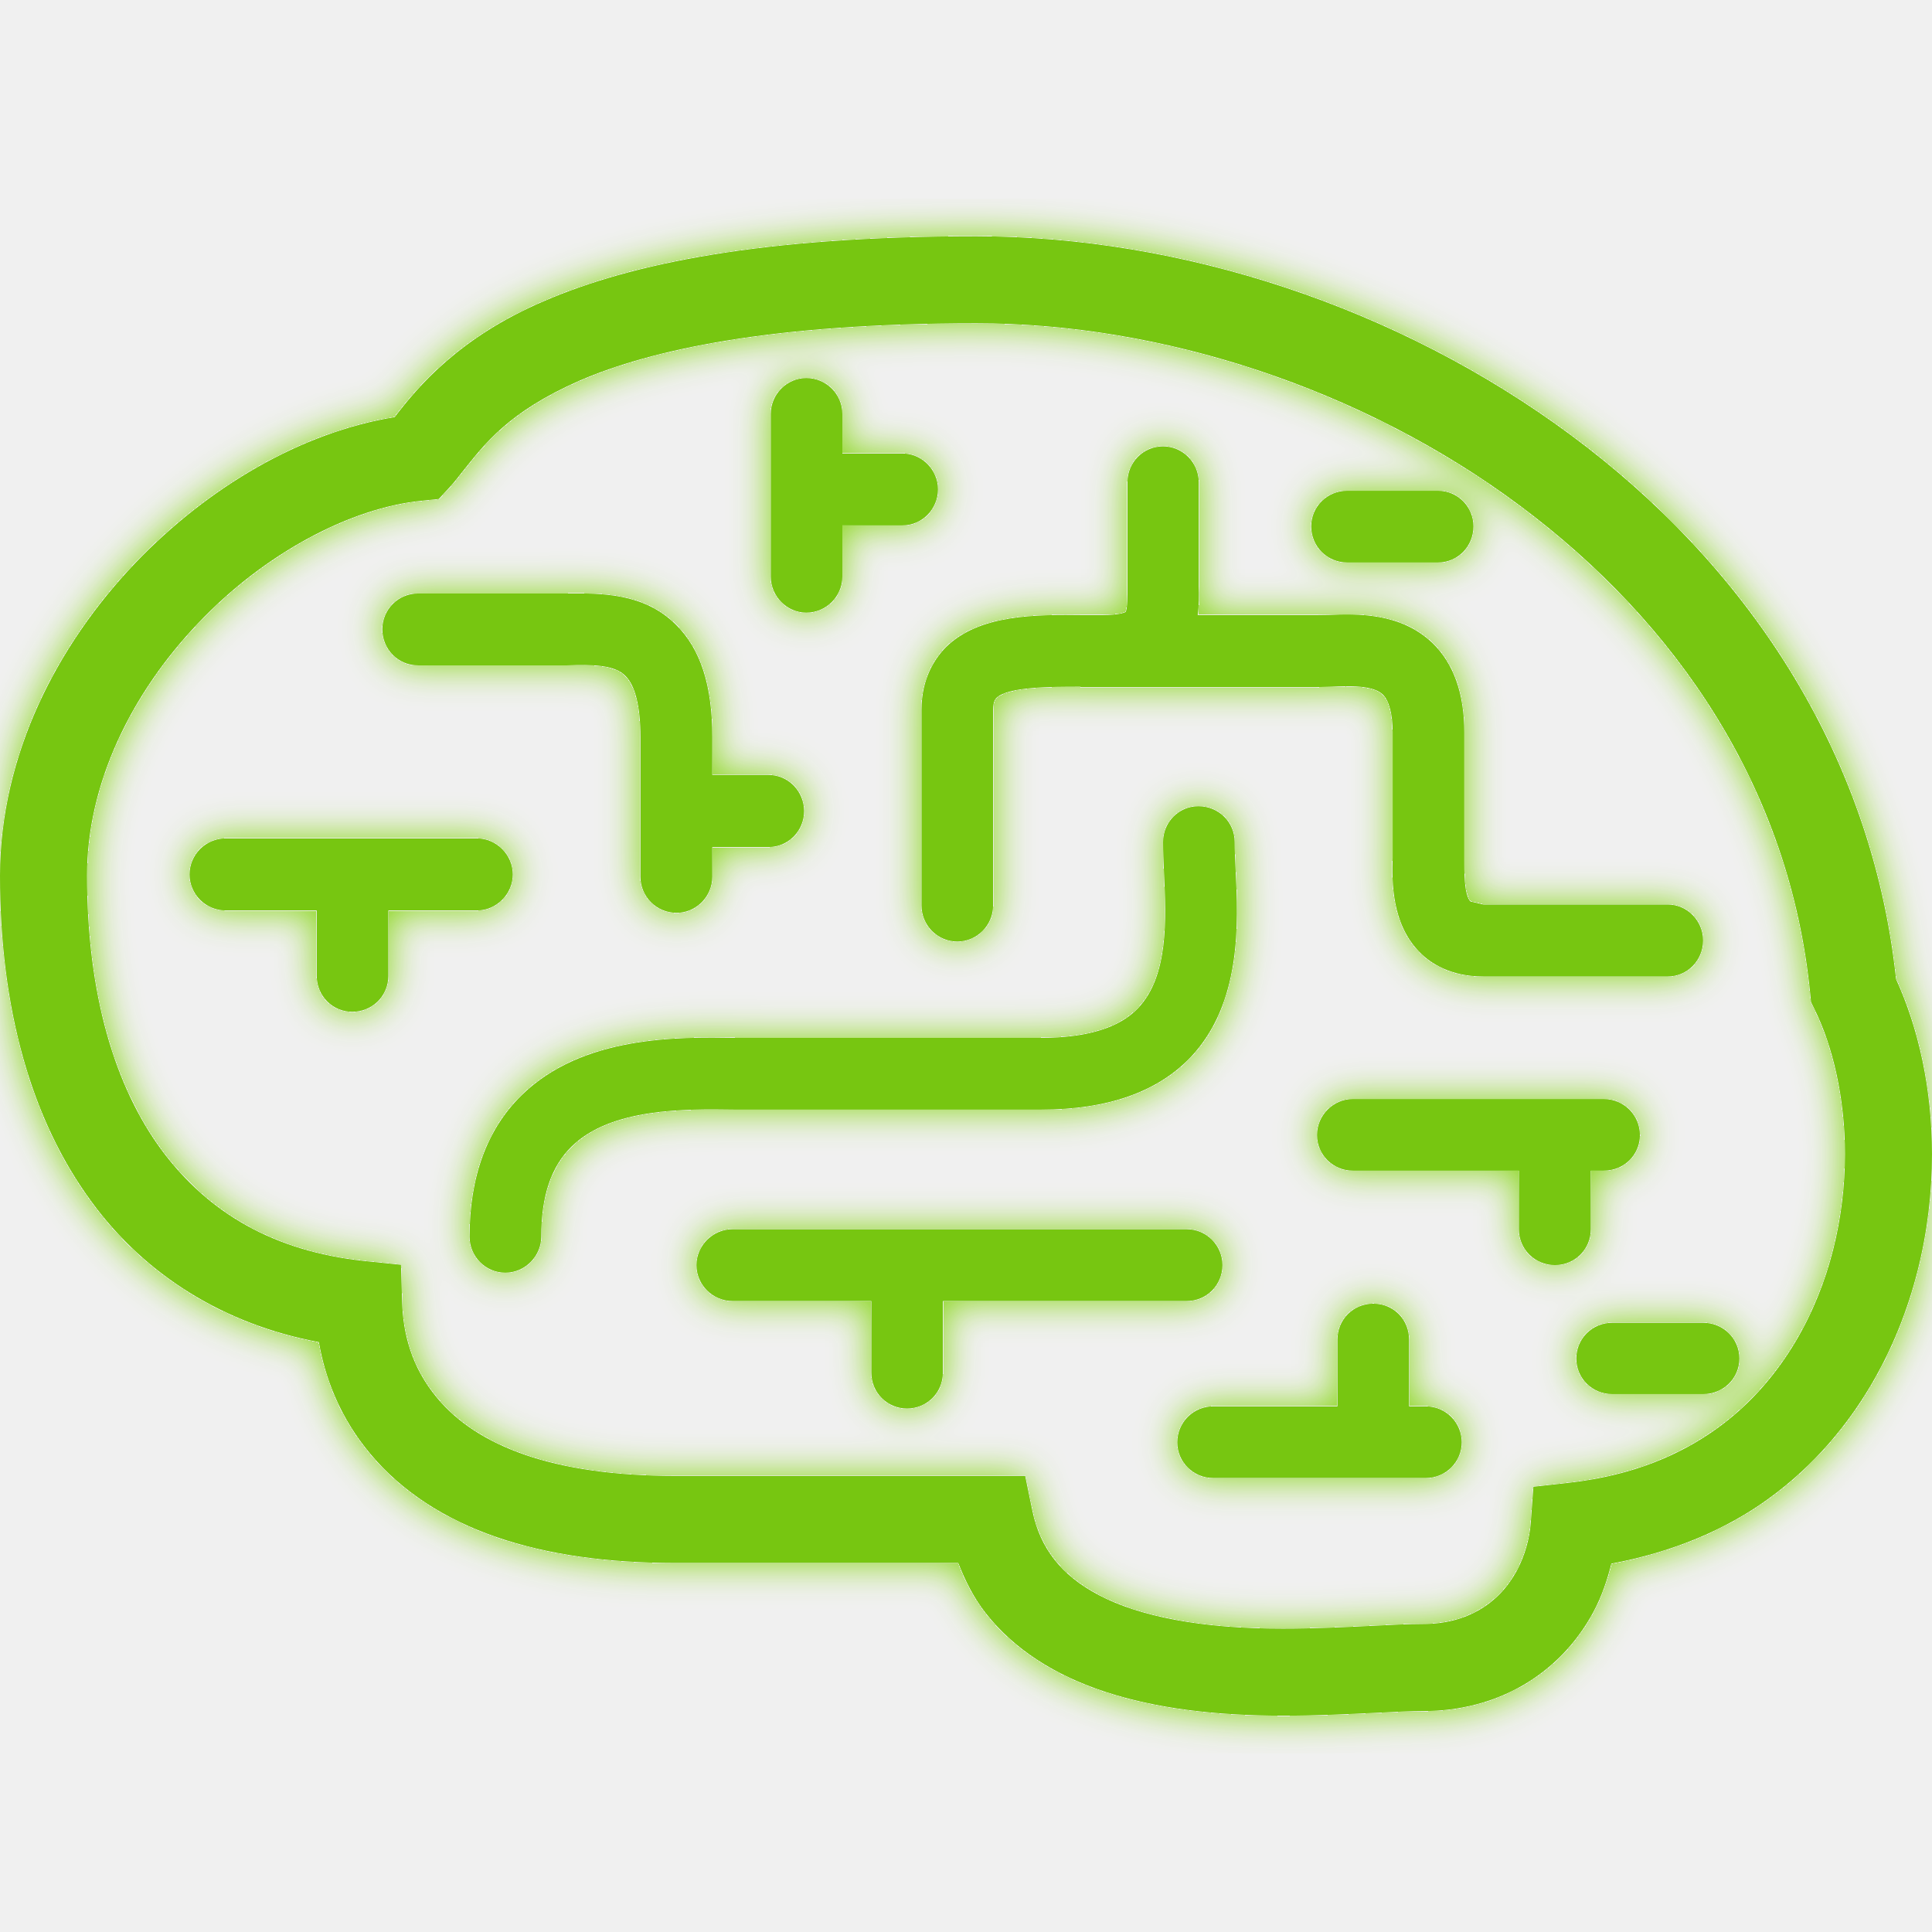
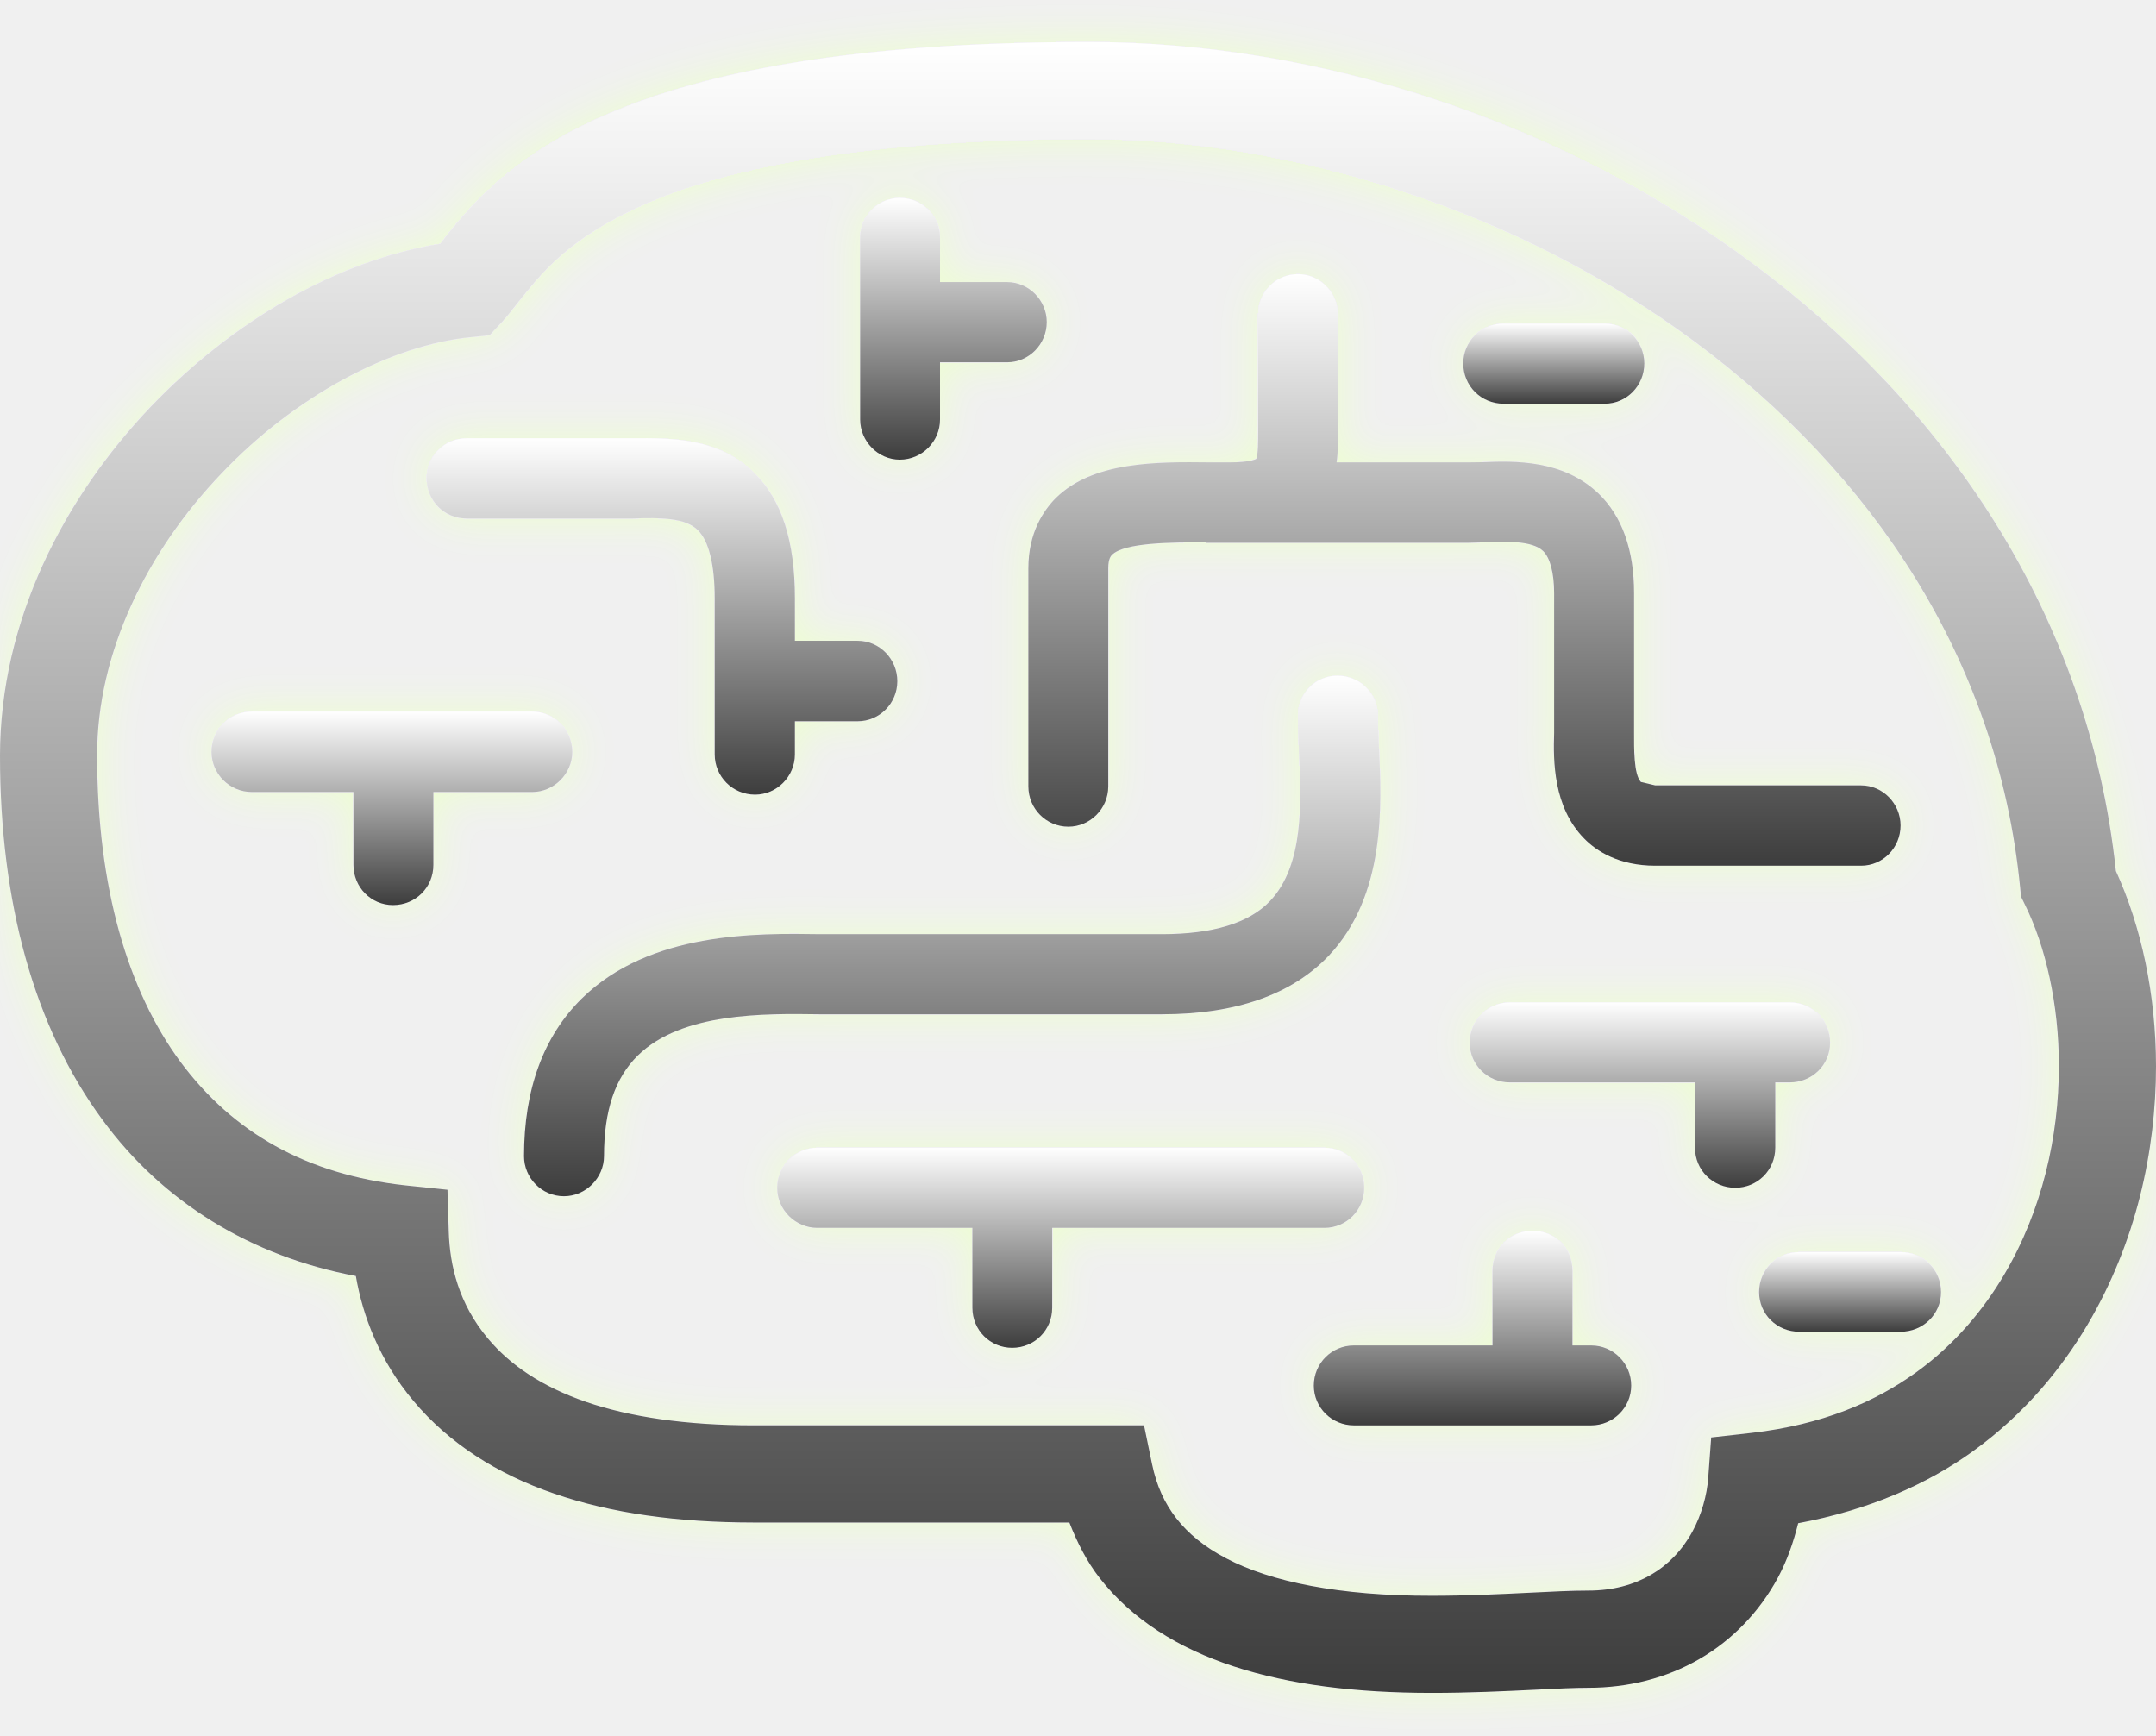
- <svg xmlns="http://www.w3.org/2000/svg" width="154" height="154" viewBox="0 0 154 154" fill="none">
-   <g id="Frame" clip-path="url(#clip0_469_211)">
-     <g id="Group" filter="url(#filter0_d_469_211)">
-       <path id="Vector" d="M151.134 78.046C149.182 59.676 138.895 44.822 125.242 34.703C111.44 24.465 94.173 18.845 77.817 18.834C60.84 18.837 50.367 20.991 43.434 23.972C36.583 26.873 33.275 30.884 31.459 33.249C24.035 34.461 16.642 38.768 10.774 44.888C4.544 51.43 0.016 60.177 0 69.789C0 80.307 2.44 89.195 7.309 95.806C11.626 101.7 17.923 105.573 25.418 106.979C25.91 109.824 27.09 112.996 29.53 115.897C32.06 118.923 35.512 121.125 39.592 122.524C43.678 123.93 48.414 124.58 53.8 124.585H76.383C76.94 126.007 77.619 127.363 78.554 128.559C80.853 131.502 84.163 133.569 88.129 134.863C92.114 136.166 96.809 136.755 102.264 136.757C104.944 136.757 107.482 136.635 109.637 136.531H109.645C111.19 136.448 112.519 136.39 113.464 136.39C116.312 136.39 119.037 135.697 121.38 134.339C123.724 132.986 125.669 130.98 126.998 128.517C127.669 127.267 128.111 125.957 128.441 124.636C133.473 123.696 137.647 121.858 140.896 119.514C144.705 116.771 147.323 113.465 149.102 110.464C152.578 104.583 153.995 98.057 154 92.001C153.995 86.838 152.951 82.031 151.134 78.046ZM143.13 106.926C141.732 109.283 139.716 111.811 136.839 113.88C133.957 115.947 130.21 117.604 125.091 118.187L122.228 118.51L122.017 121.384C121.929 122.625 121.543 124.02 120.893 125.222C120.139 126.598 119.138 127.616 117.91 128.33C116.677 129.039 115.201 129.446 113.464 129.448C112.239 129.448 110.843 129.521 109.296 129.598L109.874 129.571L109.298 129.598C107.149 129.704 104.733 129.819 102.264 129.819C95.664 129.829 90.745 128.81 87.602 127.153C86.023 126.33 84.877 125.376 84.028 124.292C83.183 123.203 82.611 121.964 82.289 120.417L81.716 117.644H53.8C48.984 117.644 44.986 117.045 41.851 115.966C38.711 114.877 36.455 113.356 34.849 111.439C32.756 108.94 32.135 106.229 32.055 103.848L31.962 100.817L28.947 100.503C21.873 99.727 16.649 96.736 12.892 91.686C9.155 86.628 6.939 79.263 6.939 69.789C6.922 62.444 10.51 55.209 15.795 49.675C21.047 44.124 27.964 40.448 33.667 39.91L34.974 39.774L35.867 38.81C36.266 38.373 36.583 37.953 36.857 37.606C38.658 35.358 40.501 32.852 46.182 30.346C51.85 27.893 61.417 25.767 77.817 25.77C92.578 25.759 108.58 30.953 121.109 40.273C133.659 49.611 142.699 62.877 144.297 79.247L144.358 79.878L144.635 80.446C146.092 83.386 147.07 87.547 147.062 92C147.062 96.978 145.876 102.294 143.13 106.926Z" fill="#77C611" />
-       <path id="Vector_2" d="M107.392 44.835H114.628C116.184 44.835 117.449 43.559 117.449 41.956C117.449 40.387 116.184 39.119 114.628 39.119H107.392C105.788 39.119 104.518 40.387 104.518 41.956C104.518 43.559 105.788 44.835 107.392 44.835Z" fill="#77C611" />
-       <path id="Vector_3" d="M73.454 72.173C73.454 73.763 74.732 75.05 76.311 75.05C77.864 75.05 79.161 73.764 79.161 72.173V56.587C79.161 55.865 79.374 55.697 79.428 55.631C80.336 54.739 83.721 54.739 86.094 54.739L86.185 54.77H104.901C105.263 54.77 105.647 54.739 106.076 54.739C107.584 54.672 109.445 54.608 110.226 55.362C110.721 55.846 111.009 56.923 111.009 58.366V67.933V68.359C110.947 70.328 110.937 73.641 113.153 75.891C114.016 76.781 115.619 77.836 118.235 77.836H132.94C134.485 77.836 135.753 76.563 135.753 74.962C135.753 73.398 134.485 72.099 132.94 72.099H118.235L117.207 71.856C116.685 71.316 116.719 69.35 116.719 68.407V58.366C116.719 55.266 115.851 52.868 114.194 51.267C111.643 48.82 108.172 48.921 105.884 49.017C105.506 49.017 105.192 49.03 104.901 49.03H95.468C95.579 48.242 95.579 47.448 95.55 46.734V38.432C95.55 36.871 94.266 35.582 92.708 35.582C91.118 35.582 89.872 36.871 89.872 38.432V46.779C89.872 47.448 89.872 48.505 89.73 48.78C89.73 48.78 89.339 49.03 87.831 49.03C87.397 49.03 86.931 49.03 86.422 49.03C82.536 48.982 78.067 48.969 75.409 51.579C74.541 52.458 73.454 54.048 73.454 56.586V72.173H73.454Z" fill="#77C611" />
-       <path id="Vector_4" d="M64.27 48.833C65.866 48.833 67.144 47.525 67.144 45.967V41.878H71.936C73.486 41.878 74.767 40.594 74.767 39.004C74.767 37.452 73.486 36.149 71.936 36.149H67.144V33.001C67.144 31.427 65.866 30.135 64.27 30.135C62.72 30.135 61.439 31.426 61.439 33.001V45.967C61.439 47.525 62.72 48.833 64.27 48.833Z" fill="#77C611" />
-       <path id="Vector_5" d="M33.339 53.036H45.21C47.146 52.968 48.989 52.968 49.858 53.881C50.627 54.632 51.051 56.32 51.051 58.744V69.889C51.051 71.465 52.324 72.76 53.933 72.76C55.483 72.76 56.777 71.466 56.777 69.889V67.518H61.255C62.834 67.518 64.094 66.231 64.094 64.657C64.094 63.078 62.835 61.77 61.255 61.77H56.777V58.744C56.777 54.632 55.834 51.721 53.882 49.8C51.349 47.259 47.927 47.283 45.197 47.307H33.339C31.719 47.307 30.478 48.604 30.478 50.157C30.478 51.745 31.719 53.036 33.339 53.036Z" fill="#77C611" />
-       <path id="Vector_6" d="M40.874 69.704C40.874 68.125 39.561 66.83 38.021 66.83H17.984C16.402 66.83 15.11 68.125 15.11 69.704C15.11 71.278 16.402 72.57 17.984 72.57H25.247V77.785C25.247 79.375 26.507 80.648 28.07 80.648C29.695 80.648 30.955 79.375 30.955 77.785V72.57H38.021C39.561 72.57 40.874 71.278 40.874 69.704Z" fill="#77C611" />
-       <path id="Vector_7" d="M58.525 88.448C59.026 88.448 59.5 88.448 59.923 88.448H82.994C88.257 88.448 92.25 87.052 94.905 84.272C98.986 79.951 98.701 73.554 98.49 69.327C98.453 68.52 98.416 67.761 98.416 67.124C98.416 65.531 97.137 64.264 95.526 64.264C93.968 64.264 92.708 65.531 92.708 67.124C92.708 67.848 92.745 68.679 92.783 69.564C92.958 73.25 93.156 77.786 90.721 80.354C89.235 81.936 86.606 82.727 82.994 82.727H59.923C59.521 82.727 59.111 82.727 58.615 82.727C54.064 82.658 46.408 82.535 41.545 87.335C38.818 90.025 37.43 93.815 37.43 98.582C37.43 100.132 38.684 101.446 40.283 101.446C41.841 101.446 43.143 100.133 43.143 98.582C43.143 95.344 43.923 92.994 45.564 91.388C48.707 88.304 54.626 88.394 58.525 88.448Z" fill="#77C611" />
-       <path id="Vector_8" d="M97.441 100.84C97.441 99.288 96.187 97.982 94.591 97.982H58.384C56.823 97.982 55.515 99.288 55.515 100.84C55.515 102.425 56.823 103.704 58.384 103.704H69.456V109.414C69.456 111.015 70.727 112.272 72.3 112.272C73.88 112.272 75.156 111.015 75.156 109.414V103.704H94.591C96.186 103.704 97.441 102.425 97.441 100.84Z" fill="#77C611" />
-       <path id="Vector_9" d="M113.662 112.104H112.317V106.782C112.317 105.162 111.059 103.916 109.467 103.916C107.885 103.916 106.609 105.163 106.609 106.782V112.104H96.701C95.124 112.104 93.843 113.379 93.843 114.969C93.843 116.541 95.124 117.811 96.701 117.811H113.662C115.228 117.811 116.514 116.541 116.514 114.969C116.514 113.379 115.228 112.104 113.662 112.104Z" fill="#77C611" />
-       <path id="Vector_10" d="M126.803 97.983V93.314H127.831C129.443 93.314 130.718 92.06 130.718 90.478C130.718 88.898 129.443 87.603 127.831 87.603H107.842C106.27 87.603 104.981 88.898 104.981 90.478C104.981 92.06 106.27 93.314 107.842 93.314H121.071V97.983C121.071 99.594 122.368 100.841 123.945 100.841C125.519 100.841 126.803 99.594 126.803 97.983Z" fill="#77C611" />
-       <path id="Vector_11" d="M135.753 105.439H128.521C126.926 105.439 125.65 106.697 125.65 108.287C125.65 109.877 126.926 111.123 128.521 111.123H135.753C137.356 111.123 138.645 109.877 138.645 108.287C138.645 106.697 137.356 105.439 135.753 105.439Z" fill="#77C611" />
-     </g>
+ <svg xmlns="http://www.w3.org/2000/svg" width="154" height="124" viewBox="0 0 154 124" fill="none">
+   <g filter="url(#filter0_d_1299_199)">
+     <mask id="path-1-inside-1_1299_199" fill="white">
+       <path d="M151.134 62.212C149.182 43.842 138.895 28.988 125.242 18.869C111.44 8.631 94.173 3.011 77.817 3C60.84 3.003 50.367 5.157 43.434 8.138C36.583 11.039 33.275 15.05 31.459 17.415C24.035 18.627 16.642 22.934 10.774 29.054C4.544 35.596 0.016 44.343 0 53.955C0 64.473 2.44 73.362 7.309 79.972C11.626 85.866 17.923 89.739 25.418 91.145C25.91 93.99 27.09 97.162 29.53 100.063C32.06 103.089 35.512 105.291 39.592 106.69C43.678 108.096 48.414 108.746 53.8 108.751H76.383C76.94 110.173 77.619 111.529 78.554 112.725C80.853 115.668 84.163 117.735 88.129 119.029C92.114 120.332 96.809 120.921 102.264 120.923C104.944 120.923 107.482 120.801 109.637 120.697H109.645C111.19 120.614 112.519 120.556 113.464 120.556C116.312 120.556 119.037 119.863 121.38 118.505C123.724 117.152 125.669 115.146 126.998 112.683C127.669 111.433 128.111 110.123 128.441 108.802C133.473 107.862 137.647 106.024 140.896 103.68C144.705 100.937 147.323 97.632 149.102 94.63C152.578 88.749 153.995 82.223 154 76.166C153.995 71.004 152.951 66.197 151.134 62.212ZM143.13 91.092C141.732 93.449 139.716 95.977 136.839 98.046C133.957 100.113 130.21 101.77 125.091 102.353L122.228 102.676L122.017 105.55C121.929 106.791 121.543 108.187 120.893 109.388C120.139 110.765 119.138 111.782 117.91 112.496C116.677 113.205 115.201 113.612 113.464 113.614C112.239 113.614 110.843 113.687 109.296 113.764L109.874 113.737L109.298 113.764C107.149 113.87 104.733 113.985 102.264 113.985C95.664 113.996 90.745 112.976 87.602 111.319C86.023 110.496 84.877 109.542 84.028 108.458C83.183 107.369 82.611 106.13 82.289 104.583L81.716 101.81H53.8C48.984 101.81 44.986 101.211 41.851 100.132C38.711 99.043 36.455 97.522 34.849 95.605C32.756 93.106 32.135 90.395 32.055 88.014L31.962 84.983L28.947 84.669C21.873 83.893 16.649 80.902 12.892 75.852C9.155 70.794 6.939 63.429 6.939 53.955C6.922 46.61 10.51 39.375 15.795 33.841C21.047 28.29 27.964 24.614 33.667 24.076L34.974 23.94L35.867 22.976C36.266 22.539 36.583 22.119 36.857 21.772C38.658 19.524 40.501 17.018 46.182 14.512C51.85 12.059 61.417 9.933 77.817 9.936C92.578 9.925 108.58 15.119 121.109 24.439C133.659 33.777 142.699 47.043 144.297 63.413L144.358 64.044L144.635 64.612C146.092 67.552 147.07 71.713 147.062 76.166C147.062 81.144 145.876 86.46 143.13 91.092Z" />
+     </mask>
+     <path d="M151.134 62.212C149.182 43.842 138.895 28.988 125.242 18.869C111.44 8.631 94.173 3.011 77.817 3C60.84 3.003 50.367 5.157 43.434 8.138C36.583 11.039 33.275 15.05 31.459 17.415C24.035 18.627 16.642 22.934 10.774 29.054C4.544 35.596 0.016 44.343 0 53.955C0 64.473 2.44 73.362 7.309 79.972C11.626 85.866 17.923 89.739 25.418 91.145C25.91 93.99 27.09 97.162 29.53 100.063C32.06 103.089 35.512 105.291 39.592 106.69C43.678 108.096 48.414 108.746 53.8 108.751H76.383C76.94 110.173 77.619 111.529 78.554 112.725C80.853 115.668 84.163 117.735 88.129 119.029C92.114 120.332 96.809 120.921 102.264 120.923C104.944 120.923 107.482 120.801 109.637 120.697H109.645C111.19 120.614 112.519 120.556 113.464 120.556C116.312 120.556 119.037 119.863 121.38 118.505C123.724 117.152 125.669 115.146 126.998 112.683C127.669 111.433 128.111 110.123 128.441 108.802C133.473 107.862 137.647 106.024 140.896 103.68C144.705 100.937 147.323 97.632 149.102 94.63C152.578 88.749 153.995 82.223 154 76.166C153.995 71.004 152.951 66.197 151.134 62.212ZM143.13 91.092C141.732 93.449 139.716 95.977 136.839 98.046C133.957 100.113 130.21 101.77 125.091 102.353L122.228 102.676L122.017 105.55C121.929 106.791 121.543 108.187 120.893 109.388C120.139 110.765 119.138 111.782 117.91 112.496C116.677 113.205 115.201 113.612 113.464 113.614C112.239 113.614 110.843 113.687 109.296 113.764L109.874 113.737L109.298 113.764C107.149 113.87 104.733 113.985 102.264 113.985C95.664 113.996 90.745 112.976 87.602 111.319C86.023 110.496 84.877 109.542 84.028 108.458C83.183 107.369 82.611 106.13 82.289 104.583L81.716 101.81H53.8C48.984 101.81 44.986 101.211 41.851 100.132C38.711 99.043 36.455 97.522 34.849 95.605C32.756 93.106 32.135 90.395 32.055 88.014L31.962 84.983L28.947 84.669C21.873 83.893 16.649 80.902 12.892 75.852C9.155 70.794 6.939 63.429 6.939 53.955C6.922 46.61 10.51 39.375 15.795 33.841C21.047 28.29 27.964 24.614 33.667 24.076L34.974 23.94L35.867 22.976C36.266 22.539 36.583 22.119 36.857 21.772C38.658 19.524 40.501 17.018 46.182 14.512C51.85 12.059 61.417 9.933 77.817 9.936C92.578 9.925 108.58 15.119 121.109 24.439C133.659 33.777 142.699 47.043 144.297 63.413L144.358 64.044L144.635 64.612C146.092 67.552 147.07 71.713 147.062 76.166C147.062 81.144 145.876 86.46 143.13 91.092Z" fill="url(#paint0_linear_1299_199)" stroke="url(#paint1_linear_1299_199)" stroke-width="2" mask="url(#path-1-inside-1_1299_199)" />
+     <mask id="path-2-inside-2_1299_199" fill="white">
+       <path d="M107.392 28.835H114.628C116.184 28.835 117.449 27.559 117.449 25.956C117.449 24.387 116.184 23.119 114.628 23.119H107.392C105.788 23.119 104.518 24.387 104.518 25.956C104.518 27.559 105.788 28.835 107.392 28.835Z" />
+     </mask>
+     <path d="M107.392 28.835H114.628C116.184 28.835 117.449 27.559 117.449 25.956C117.449 24.387 116.184 23.119 114.628 23.119H107.392C105.788 23.119 104.518 24.387 104.518 25.956C104.518 27.559 105.788 28.835 107.392 28.835Z" fill="url(#paint2_linear_1299_199)" stroke="url(#paint3_linear_1299_199)" stroke-width="2" mask="url(#path-2-inside-2_1299_199)" />
+     <mask id="path-3-inside-3_1299_199" fill="white">
+       <path d="M73.454 56.173C73.454 57.764 74.732 59.05 76.311 59.05C77.864 59.05 79.161 57.764 79.161 56.173V40.587C79.161 39.865 79.374 39.697 79.428 39.631C80.336 38.739 83.721 38.739 86.094 38.739L86.185 38.77H104.901C105.263 38.77 105.647 38.739 106.076 38.739C107.584 38.672 109.445 38.608 110.226 39.362C110.721 39.846 111.009 40.923 111.009 42.366V51.934V52.359C110.947 54.328 110.937 57.641 113.153 59.892C114.016 60.781 115.619 61.836 118.235 61.836H132.94C134.485 61.836 135.753 60.563 135.753 58.962C135.753 57.398 134.485 56.099 132.94 56.099H118.235L117.207 55.856C116.685 55.316 116.719 53.35 116.719 52.407V42.366C116.719 39.266 115.851 36.868 114.194 35.267C111.643 32.82 108.172 32.921 105.884 33.017C105.506 33.017 105.192 33.03 104.901 33.03H95.468C95.579 32.242 95.579 31.448 95.55 30.734V22.432C95.55 20.872 94.266 19.582 92.708 19.582C91.118 19.582 89.872 20.871 89.872 22.432V30.779C89.872 31.448 89.872 32.505 89.73 32.78C89.73 32.78 89.339 33.03 87.831 33.03C87.397 33.03 86.931 33.03 86.422 33.03C82.536 32.982 78.067 32.969 75.409 35.579C74.541 36.458 73.454 38.048 73.454 40.586V56.173H73.454Z" />
+     </mask>
+     <path d="M73.454 56.173C73.454 57.764 74.732 59.05 76.311 59.05C77.864 59.05 79.161 57.764 79.161 56.173V40.587C79.161 39.865 79.374 39.697 79.428 39.631C80.336 38.739 83.721 38.739 86.094 38.739L86.185 38.77H104.901C105.263 38.77 105.647 38.739 106.076 38.739C107.584 38.672 109.445 38.608 110.226 39.362C110.721 39.846 111.009 40.923 111.009 42.366V51.934V52.359C110.947 54.328 110.937 57.641 113.153 59.892C114.016 60.781 115.619 61.836 118.235 61.836H132.94C134.485 61.836 135.753 60.563 135.753 58.962C135.753 57.398 134.485 56.099 132.94 56.099H118.235L117.207 55.856C116.685 55.316 116.719 53.35 116.719 52.407V42.366C116.719 39.266 115.851 36.868 114.194 35.267C111.643 32.82 108.172 32.921 105.884 33.017C105.506 33.017 105.192 33.03 104.901 33.03H95.468C95.579 32.242 95.579 31.448 95.55 30.734V22.432C95.55 20.872 94.266 19.582 92.708 19.582C91.118 19.582 89.872 20.871 89.872 22.432V30.779C89.872 31.448 89.872 32.505 89.73 32.78C89.73 32.78 89.339 33.03 87.831 33.03C87.397 33.03 86.931 33.03 86.422 33.03C82.536 32.982 78.067 32.969 75.409 35.579C74.541 36.458 73.454 38.048 73.454 40.586V56.173H73.454Z" fill="url(#paint4_linear_1299_199)" stroke="url(#paint5_linear_1299_199)" stroke-width="2" mask="url(#path-3-inside-3_1299_199)" />
+     <mask id="path-4-inside-4_1299_199" fill="white">
+       <path d="M64.27 32.833C65.866 32.833 67.144 31.525 67.144 29.967V25.878H71.936C73.486 25.878 74.767 24.594 74.767 23.004C74.767 21.452 73.486 20.149 71.936 20.149H67.144V17.001C67.144 15.427 65.866 14.135 64.27 14.135C62.72 14.135 61.439 15.426 61.439 17.001V29.967C61.439 31.525 62.72 32.833 64.27 32.833Z" />
+     </mask>
+     <path d="M64.27 32.833C65.866 32.833 67.144 31.525 67.144 29.967V25.878H71.936C73.486 25.878 74.767 24.594 74.767 23.004C74.767 21.452 73.486 20.149 71.936 20.149H67.144V17.001C67.144 15.427 65.866 14.135 64.27 14.135C62.72 14.135 61.439 15.426 61.439 17.001V29.967C61.439 31.525 62.72 32.833 64.27 32.833Z" fill="url(#paint6_linear_1299_199)" stroke="url(#paint7_linear_1299_199)" stroke-width="2" mask="url(#path-4-inside-4_1299_199)" />
+     <mask id="path-5-inside-5_1299_199" fill="white">
+       <path d="M33.339 37.036H45.21C47.146 36.968 48.989 36.968 49.858 37.881C50.627 38.632 51.051 40.32 51.051 42.744V53.889C51.051 55.465 52.324 56.76 53.933 56.76C55.483 56.76 56.777 55.465 56.777 53.889V51.518H61.255C62.834 51.518 64.094 50.231 64.094 48.657C64.094 47.078 62.835 45.77 61.255 45.77H56.777V42.744C56.777 38.632 55.834 35.721 53.882 33.8C51.349 31.259 47.927 31.283 45.197 31.307H33.339C31.719 31.307 30.478 32.604 30.478 34.157C30.478 35.745 31.719 37.036 33.339 37.036Z" />
+     </mask>
+     <path d="M33.339 37.036H45.21C47.146 36.968 48.989 36.968 49.858 37.881C50.627 38.632 51.051 40.32 51.051 42.744V53.889C51.051 55.465 52.324 56.76 53.933 56.76C55.483 56.76 56.777 55.465 56.777 53.889V51.518H61.255C62.834 51.518 64.094 50.231 64.094 48.657C64.094 47.078 62.835 45.77 61.255 45.77H56.777V42.744C56.777 38.632 55.834 35.721 53.882 33.8C51.349 31.259 47.927 31.283 45.197 31.307H33.339C31.719 31.307 30.478 32.604 30.478 34.157C30.478 35.745 31.719 37.036 33.339 37.036Z" fill="url(#paint8_linear_1299_199)" stroke="url(#paint9_linear_1299_199)" stroke-width="2" mask="url(#path-5-inside-5_1299_199)" />
+     <mask id="path-6-inside-6_1299_199" fill="white">
+       <path d="M40.874 53.704C40.874 52.125 39.561 50.83 38.021 50.83H17.984C16.402 50.83 15.11 52.125 15.11 53.704C15.11 55.278 16.402 56.57 17.984 56.57H25.247V61.785C25.247 63.375 26.507 64.648 28.07 64.648C29.695 64.648 30.955 63.375 30.955 61.785V56.57H38.021C39.561 56.57 40.874 55.278 40.874 53.704Z" />
+     </mask>
+     <path d="M40.874 53.704C40.874 52.125 39.561 50.83 38.021 50.83H17.984C16.402 50.83 15.11 52.125 15.11 53.704C15.11 55.278 16.402 56.57 17.984 56.57H25.247V61.785C25.247 63.375 26.507 64.648 28.07 64.648C29.695 64.648 30.955 63.375 30.955 61.785V56.57H38.021C39.561 56.57 40.874 55.278 40.874 53.704Z" fill="url(#paint10_linear_1299_199)" stroke="url(#paint11_linear_1299_199)" stroke-width="2" mask="url(#path-6-inside-6_1299_199)" />
+     <mask id="path-7-inside-7_1299_199" fill="white">
+       <path d="M58.525 72.448C59.026 72.448 59.5 72.448 59.923 72.448H82.994C88.257 72.448 92.25 71.052 94.905 68.272C98.986 63.952 98.701 57.554 98.49 53.327C98.453 52.52 98.416 51.761 98.416 51.124C98.416 49.531 97.137 48.264 95.526 48.264C93.968 48.264 92.708 49.532 92.708 51.124C92.708 51.848 92.745 52.679 92.783 53.564C92.958 57.25 93.156 61.786 90.721 64.354C89.235 65.936 86.606 66.727 82.994 66.727H59.923C59.521 66.727 59.111 66.727 58.615 66.727C54.064 66.658 46.408 66.535 41.545 71.335C38.818 74.025 37.43 77.815 37.43 82.582C37.43 84.132 38.684 85.446 40.283 85.446C41.841 85.446 43.143 84.133 43.143 82.582C43.143 79.344 43.923 76.994 45.564 75.388C48.707 72.304 54.626 72.394 58.525 72.448Z" />
+     </mask>
+     <path d="M58.525 72.448C59.026 72.448 59.5 72.448 59.923 72.448H82.994C88.257 72.448 92.25 71.052 94.905 68.272C98.986 63.952 98.701 57.554 98.49 53.327C98.453 52.52 98.416 51.761 98.416 51.124C98.416 49.531 97.137 48.264 95.526 48.264C93.968 48.264 92.708 49.532 92.708 51.124C92.708 51.848 92.745 52.679 92.783 53.564C92.958 57.25 93.156 61.786 90.721 64.354C89.235 65.936 86.606 66.727 82.994 66.727H59.923C59.521 66.727 59.111 66.727 58.615 66.727C54.064 66.658 46.408 66.535 41.545 71.335C38.818 74.025 37.43 77.815 37.43 82.582C37.43 84.132 38.684 85.446 40.283 85.446C41.841 85.446 43.143 84.133 43.143 82.582C43.143 79.344 43.923 76.994 45.564 75.388C48.707 72.304 54.626 72.394 58.525 72.448Z" fill="url(#paint12_linear_1299_199)" stroke="url(#paint13_linear_1299_199)" stroke-width="2" mask="url(#path-7-inside-7_1299_199)" />
+     <mask id="path-8-inside-8_1299_199" fill="white">
+       <path d="M97.441 84.84C97.441 83.288 96.187 81.982 94.591 81.982H58.384C56.823 81.982 55.515 83.288 55.515 84.84C55.515 86.425 56.823 87.704 58.384 87.704H69.456V93.414C69.456 95.015 70.727 96.272 72.3 96.272C73.88 96.272 75.156 95.015 75.156 93.414V87.704H94.591C96.186 87.704 97.441 86.425 97.441 84.84Z" />
+     </mask>
+     <path d="M97.441 84.84C97.441 83.288 96.187 81.982 94.591 81.982H58.384C56.823 81.982 55.515 83.288 55.515 84.84C55.515 86.425 56.823 87.704 58.384 87.704H69.456V93.414C69.456 95.015 70.727 96.272 72.3 96.272C73.88 96.272 75.156 95.015 75.156 93.414V87.704H94.591C96.186 87.704 97.441 86.425 97.441 84.84Z" fill="url(#paint14_linear_1299_199)" stroke="url(#paint15_linear_1299_199)" stroke-width="2" mask="url(#path-8-inside-8_1299_199)" />
+     <mask id="path-9-inside-9_1299_199" fill="white">
+       <path d="M113.662 96.104H112.317V90.782C112.317 89.162 111.059 87.916 109.467 87.916C107.885 87.916 106.609 89.163 106.609 90.782V96.104H96.701C95.124 96.104 93.843 97.379 93.843 98.969C93.843 100.541 95.124 101.811 96.701 101.811H113.662C115.228 101.811 116.514 100.541 116.514 98.969C116.514 97.379 115.228 96.104 113.662 96.104Z" />
+     </mask>
+     <path d="M113.662 96.104H112.317V90.782C112.317 89.162 111.059 87.916 109.467 87.916C107.885 87.916 106.609 89.163 106.609 90.782V96.104H96.701C95.124 96.104 93.843 97.379 93.843 98.969C93.843 100.541 95.124 101.811 96.701 101.811H113.662C115.228 101.811 116.514 100.541 116.514 98.969C116.514 97.379 115.228 96.104 113.662 96.104Z" fill="url(#paint16_linear_1299_199)" stroke="url(#paint17_linear_1299_199)" stroke-width="2" mask="url(#path-9-inside-9_1299_199)" />
+     <mask id="path-10-inside-10_1299_199" fill="white">
+       <path d="M126.803 81.983V77.314H127.831C129.443 77.314 130.718 76.06 130.718 74.478C130.718 72.898 129.443 71.603 127.831 71.603H107.842C106.27 71.603 104.981 72.898 104.981 74.478C104.981 76.06 106.27 77.314 107.842 77.314H121.071V81.983C121.071 83.594 122.368 84.841 123.945 84.841C125.519 84.841 126.803 83.594 126.803 81.983Z" />
+     </mask>
+     <path d="M126.803 81.983V77.314H127.831C129.443 77.314 130.718 76.06 130.718 74.478C130.718 72.898 129.443 71.603 127.831 71.603H107.842C106.27 71.603 104.981 72.898 104.981 74.478C104.981 76.06 106.27 77.314 107.842 77.314H121.071V81.983C121.071 83.594 122.368 84.841 123.945 84.841C125.519 84.841 126.803 83.594 126.803 81.983Z" fill="url(#paint18_linear_1299_199)" stroke="url(#paint19_linear_1299_199)" stroke-width="2" mask="url(#path-10-inside-10_1299_199)" />
+     <mask id="path-11-inside-11_1299_199" fill="white">
+       <path d="M135.753 89.439H128.521C126.926 89.439 125.65 90.697 125.65 92.287C125.65 93.877 126.926 95.123 128.521 95.123H135.753C137.356 95.123 138.645 93.877 138.645 92.287C138.645 90.697 137.356 89.439 135.753 89.439Z" />
+     </mask>
+     <path d="M135.753 89.439H128.521C126.926 89.439 125.65 90.697 125.65 92.287C125.65 93.877 126.926 95.123 128.521 95.123H135.753C137.356 95.123 138.645 93.877 138.645 92.287C138.645 90.697 137.356 89.439 135.753 89.439Z" fill="url(#paint20_linear_1299_199)" stroke="url(#paint21_linear_1299_199)" stroke-width="2" mask="url(#path-11-inside-11_1299_199)" />
  </g>
  <defs>
-     <filter id="filter0_d_469_211" x="-3" y="15.834" width="160" height="123.924" filterUnits="userSpaceOnUse" color-interpolation-filters="sRGB">
+     <filter id="filter0_d_1299_199" x="-3" y="0" width="160" height="123.924" filterUnits="userSpaceOnUse" color-interpolation-filters="sRGB">
      <feFlood flood-opacity="0" result="BackgroundImageFix" />
      <feColorMatrix in="SourceAlpha" type="matrix" values="0 0 0 0 0 0 0 0 0 0 0 0 0 0 0 0 0 0 127 0" result="hardAlpha" />
      <feOffset />
      <feGaussianBlur stdDeviation="1.5" />
      <feComposite in2="hardAlpha" operator="out" />
-       <feColorMatrix type="matrix" values="0 0 0 0 0.525 0 0 0 0 0.839 0 0 0 0 0.075 0 0 0 1 0" />
-       <feBlend mode="normal" in2="BackgroundImageFix" result="effect1_dropShadow_469_211" />
-       <feBlend mode="normal" in="SourceGraphic" in2="effect1_dropShadow_469_211" result="shape" />
+       <feColorMatrix type="matrix" values="0 0 0 0 0.929 0 0 0 0 1 0 0 0 0 0.812 0 0 0 1 0" />
+       <feBlend mode="normal" in2="BackgroundImageFix" result="effect1_dropShadow_1299_199" />
+       <feBlend mode="normal" in="SourceGraphic" in2="effect1_dropShadow_1299_199" result="shape" />
    </filter>
-     <clipPath id="clip0_469_211">
-       <rect width="154" height="154" fill="white" />
-     </clipPath>
+     <linearGradient id="paint0_linear_1299_199" x1="77" y1="3" x2="77" y2="120.923" gradientUnits="userSpaceOnUse">
+       <stop stop-color="white" />
+       <stop offset="1" stop-color="#3D3D3D" />
+     </linearGradient>
+     <linearGradient id="paint1_linear_1299_199" x1="77" y1="3" x2="77" y2="120.923" gradientUnits="userSpaceOnUse">
+       <stop stop-color="white" />
+       <stop offset="1" stop-color="#3D3D3D" />
+     </linearGradient>
+     <linearGradient id="paint2_linear_1299_199" x1="110.983" y1="23.119" x2="110.983" y2="28.835" gradientUnits="userSpaceOnUse">
+       <stop stop-color="white" />
+       <stop offset="1" stop-color="#3D3D3D" />
+     </linearGradient>
+     <linearGradient id="paint3_linear_1299_199" x1="110.983" y1="23.119" x2="110.983" y2="28.835" gradientUnits="userSpaceOnUse">
+       <stop stop-color="white" />
+       <stop offset="1" stop-color="#3D3D3D" />
+     </linearGradient>
+     <linearGradient id="paint4_linear_1299_199" x1="104.603" y1="19.582" x2="104.603" y2="61.836" gradientUnits="userSpaceOnUse">
+       <stop stop-color="white" />
+       <stop offset="1" stop-color="#3D3D3D" />
+     </linearGradient>
+     <linearGradient id="paint5_linear_1299_199" x1="104.603" y1="19.582" x2="104.603" y2="61.836" gradientUnits="userSpaceOnUse">
+       <stop stop-color="white" />
+       <stop offset="1" stop-color="#3D3D3D" />
+     </linearGradient>
+     <linearGradient id="paint6_linear_1299_199" x1="68.103" y1="14.135" x2="68.103" y2="32.833" gradientUnits="userSpaceOnUse">
+       <stop stop-color="white" />
+       <stop offset="1" stop-color="#3D3D3D" />
+     </linearGradient>
+     <linearGradient id="paint7_linear_1299_199" x1="68.103" y1="14.135" x2="68.103" y2="32.833" gradientUnits="userSpaceOnUse">
+       <stop stop-color="white" />
+       <stop offset="1" stop-color="#3D3D3D" />
+     </linearGradient>
+     <linearGradient id="paint8_linear_1299_199" x1="47.286" y1="31.303" x2="47.286" y2="56.76" gradientUnits="userSpaceOnUse">
+       <stop stop-color="white" />
+       <stop offset="1" stop-color="#3D3D3D" />
+     </linearGradient>
+     <linearGradient id="paint9_linear_1299_199" x1="47.286" y1="31.303" x2="47.286" y2="56.76" gradientUnits="userSpaceOnUse">
+       <stop stop-color="white" />
+       <stop offset="1" stop-color="#3D3D3D" />
+     </linearGradient>
+     <linearGradient id="paint10_linear_1299_199" x1="27.992" y1="50.83" x2="27.992" y2="64.648" gradientUnits="userSpaceOnUse">
+       <stop stop-color="white" />
+       <stop offset="1" stop-color="#3D3D3D" />
+     </linearGradient>
+     <linearGradient id="paint11_linear_1299_199" x1="27.992" y1="50.83" x2="27.992" y2="64.648" gradientUnits="userSpaceOnUse">
+       <stop stop-color="white" />
+       <stop offset="1" stop-color="#3D3D3D" />
+     </linearGradient>
+     <linearGradient id="paint12_linear_1299_199" x1="68.012" y1="48.264" x2="68.012" y2="85.446" gradientUnits="userSpaceOnUse">
+       <stop stop-color="white" />
+       <stop offset="1" stop-color="#3D3D3D" />
+     </linearGradient>
+     <linearGradient id="paint13_linear_1299_199" x1="68.012" y1="48.264" x2="68.012" y2="85.446" gradientUnits="userSpaceOnUse">
+       <stop stop-color="white" />
+       <stop offset="1" stop-color="#3D3D3D" />
+     </linearGradient>
+     <linearGradient id="paint14_linear_1299_199" x1="76.478" y1="81.982" x2="76.478" y2="96.272" gradientUnits="userSpaceOnUse">
+       <stop stop-color="white" />
+       <stop offset="1" stop-color="#3D3D3D" />
+     </linearGradient>
+     <linearGradient id="paint15_linear_1299_199" x1="76.478" y1="81.982" x2="76.478" y2="96.272" gradientUnits="userSpaceOnUse">
+       <stop stop-color="white" />
+       <stop offset="1" stop-color="#3D3D3D" />
+     </linearGradient>
+     <linearGradient id="paint16_linear_1299_199" x1="105.179" y1="87.916" x2="105.179" y2="101.811" gradientUnits="userSpaceOnUse">
+       <stop stop-color="white" />
+       <stop offset="1" stop-color="#3D3D3D" />
+     </linearGradient>
+     <linearGradient id="paint17_linear_1299_199" x1="105.179" y1="87.916" x2="105.179" y2="101.811" gradientUnits="userSpaceOnUse">
+       <stop stop-color="white" />
+       <stop offset="1" stop-color="#3D3D3D" />
+     </linearGradient>
+     <linearGradient id="paint18_linear_1299_199" x1="117.85" y1="71.603" x2="117.85" y2="84.841" gradientUnits="userSpaceOnUse">
+       <stop stop-color="white" />
+       <stop offset="1" stop-color="#3D3D3D" />
+     </linearGradient>
+     <linearGradient id="paint19_linear_1299_199" x1="117.85" y1="71.603" x2="117.85" y2="84.841" gradientUnits="userSpaceOnUse">
+       <stop stop-color="white" />
+       <stop offset="1" stop-color="#3D3D3D" />
+     </linearGradient>
+     <linearGradient id="paint20_linear_1299_199" x1="132.147" y1="89.439" x2="132.147" y2="95.123" gradientUnits="userSpaceOnUse">
+       <stop stop-color="white" />
+       <stop offset="1" stop-color="#3D3D3D" />
+     </linearGradient>
+     <linearGradient id="paint21_linear_1299_199" x1="132.147" y1="89.439" x2="132.147" y2="95.123" gradientUnits="userSpaceOnUse">
+       <stop stop-color="white" />
+       <stop offset="1" stop-color="#3D3D3D" />
+     </linearGradient>
  </defs>
</svg>
